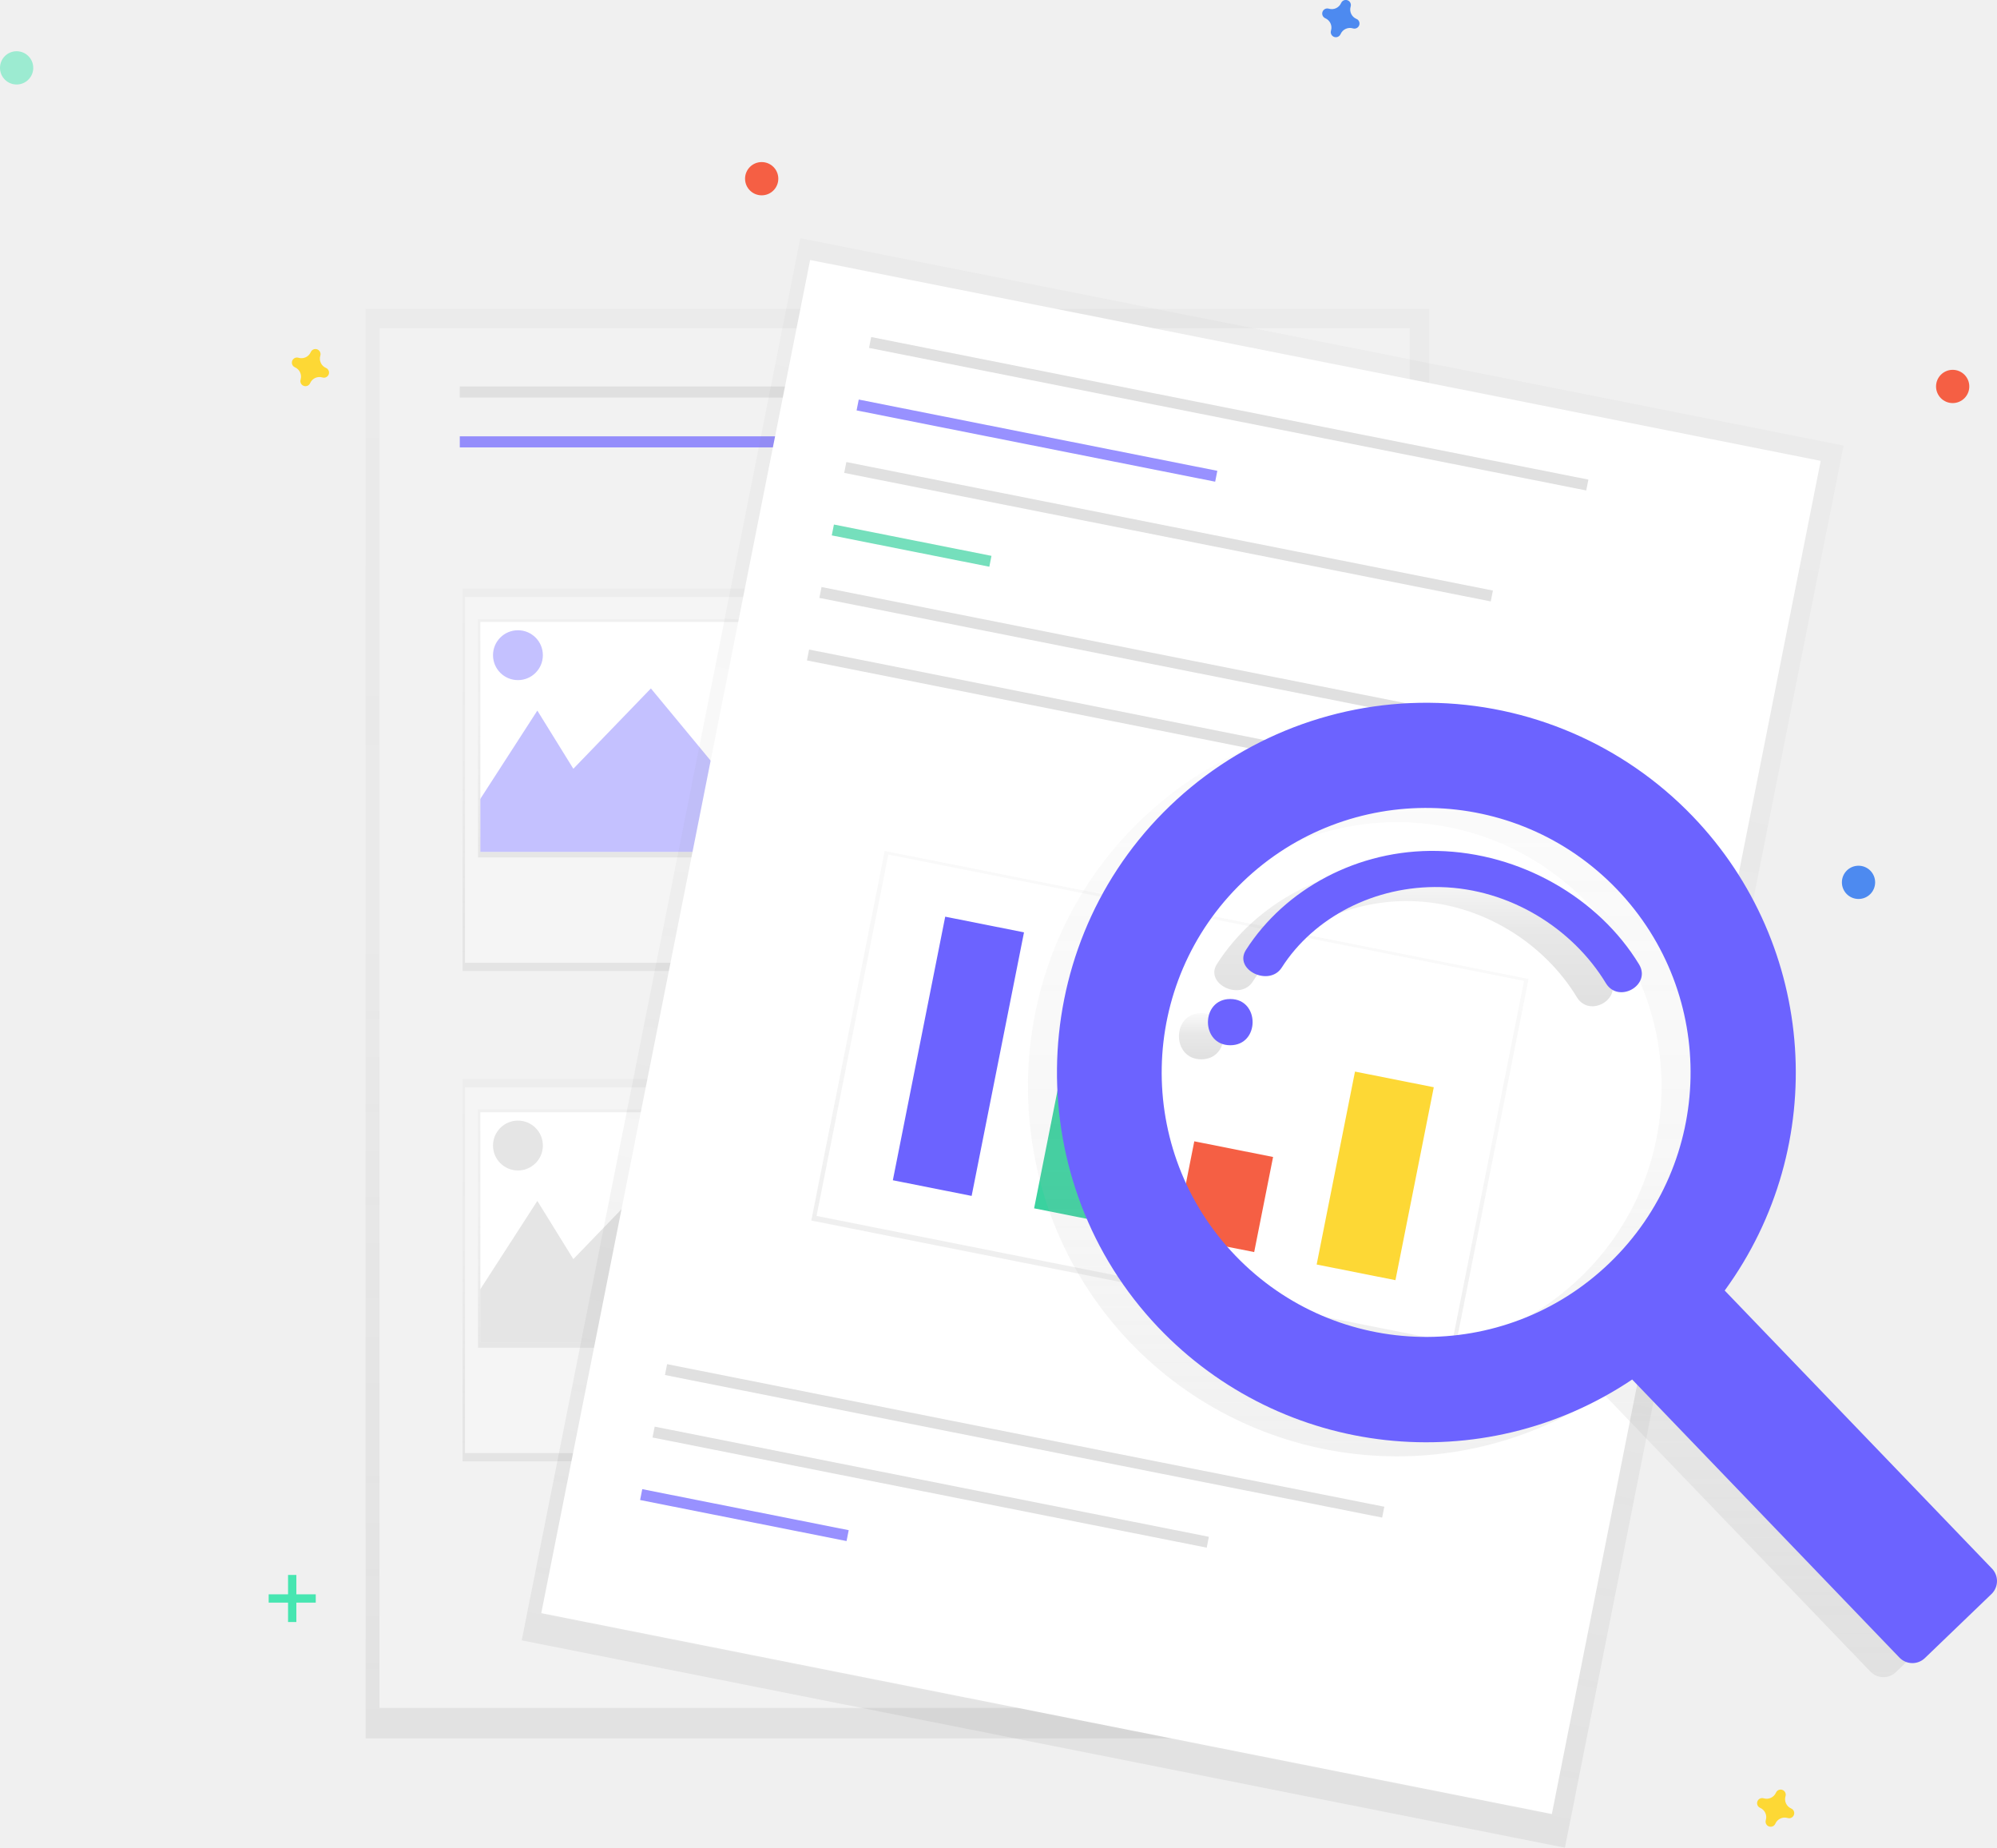
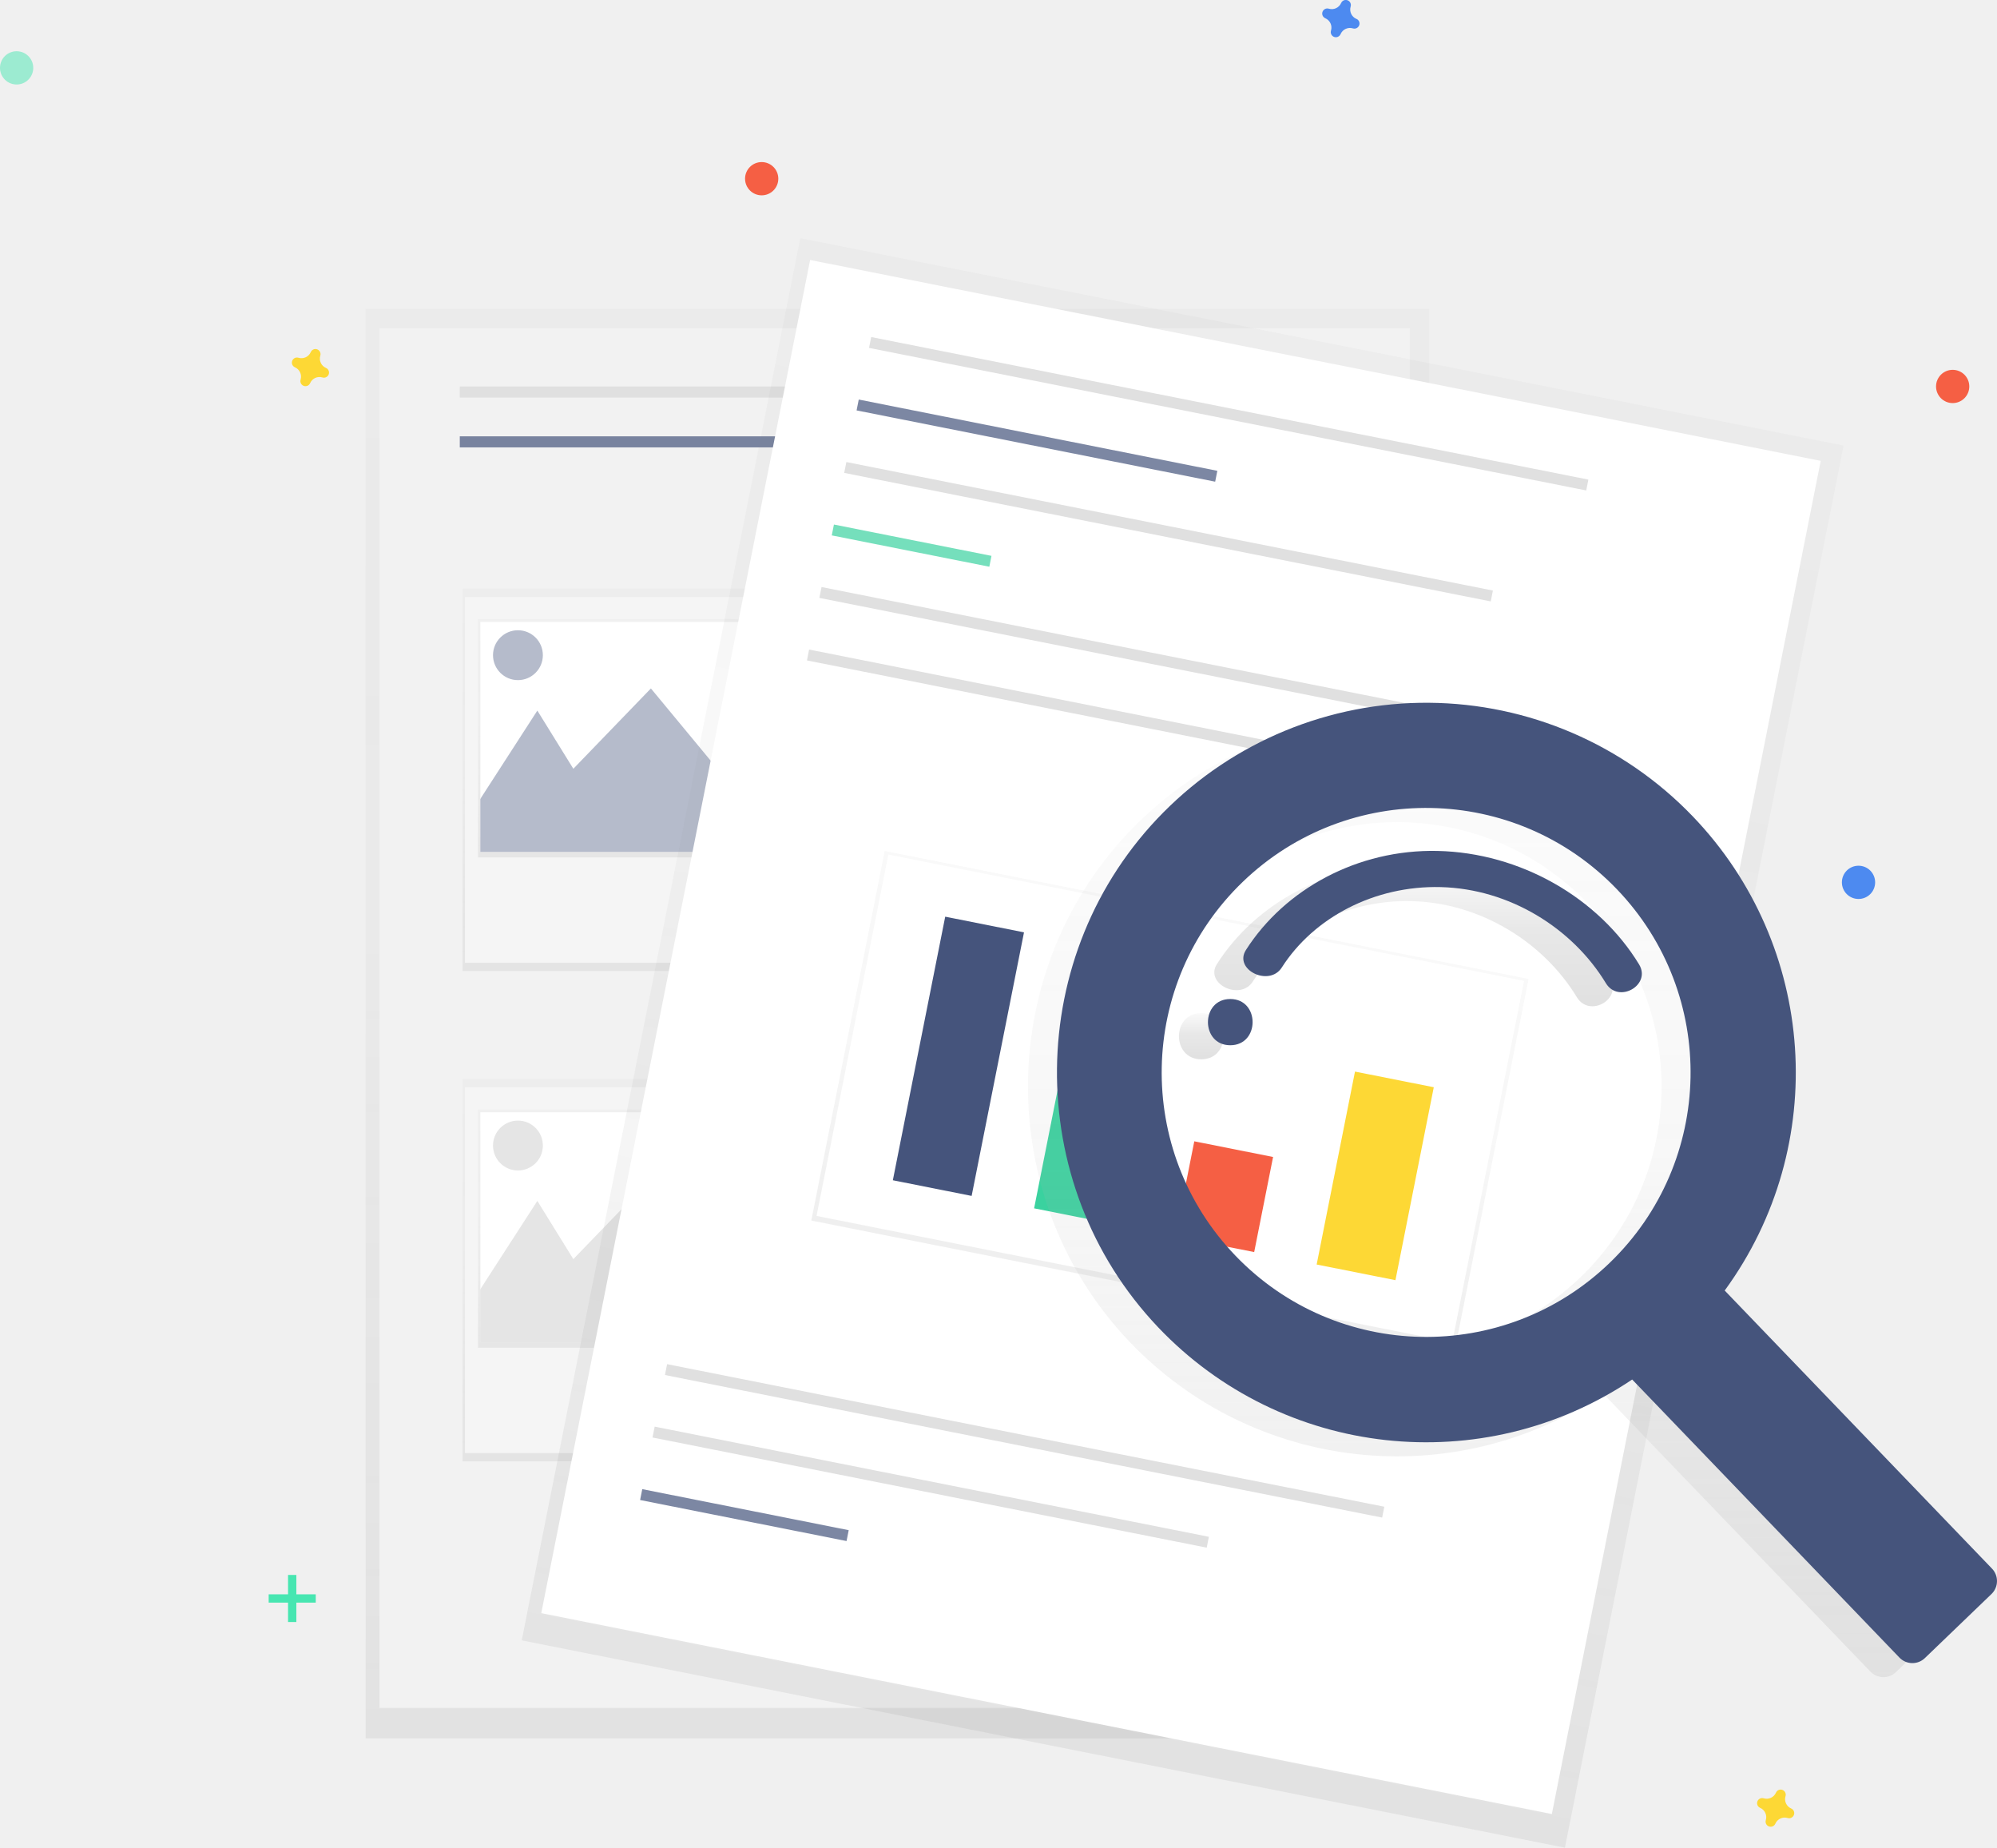
<svg xmlns="http://www.w3.org/2000/svg" xmlns:xlink="http://www.w3.org/1999/xlink" id="9a5c15f4-7944-40bc-b8da-d63b7d478a28" data-name="Layer 1" width="842" height="778.92" viewBox="0 0 842 778.92">
  <defs>
    <linearGradient id="a91ba363-77be-43f7-9cf6-91c4a3880d9c" x1="378.37" y1="732.81" x2="378.37" y2="130.21" gradientUnits="userSpaceOnUse">
      <stop offset="0" stop-color="gray" stop-opacity="0.25" />
      <stop offset="0.54" stop-color="gray" stop-opacity="0.12" />
      <stop offset="1" stop-color="gray" stop-opacity="0.1" />
    </linearGradient>
    <linearGradient id="d1e6aa0e-d79d-4f6f-afbb-c37e9ed80ff9" x1="274.44" y1="409.32" x2="274.44" y2="248.16" xlink:href="#a91ba363-77be-43f7-9cf6-91c4a3880d9c" />
    <linearGradient id="a279b039-1afd-4281-8292-ccd5c8c9b734" x1="274.44" y1="361.44" x2="274.44" y2="261.01" xlink:href="#a91ba363-77be-43f7-9cf6-91c4a3880d9c" />
    <clipPath id="42e7b1d1-2be2-47b0-aacb-a853df270819" transform="translate(-179 -60.54)">
      <rect id="cf34cfb5-9399-4bae-9cea-d47bbef6cb3a" data-name="&lt;Rectangle&gt;" x="381.54" y="322.72" width="143.79" height="96.93" fill="#fff" />
    </clipPath>
    <linearGradient id="972637f2-71db-4198-9c75-a0854a7fe249" x1="274.44" y1="616.03" x2="274.44" y2="454.87" xlink:href="#a91ba363-77be-43f7-9cf6-91c4a3880d9c" />
    <linearGradient id="6c85befd-f960-412c-83e0-663d4b13bf85" x1="274.44" y1="568.15" x2="274.44" y2="467.72" xlink:href="#a91ba363-77be-43f7-9cf6-91c4a3880d9c" />
    <clipPath id="f66b8fac-771d-49bf-85c7-4ce29a79f723" transform="translate(-179 -60.54)">
      <rect id="7439734d-5f7c-428f-88ce-e68b86a45c07" data-name="&lt;Rectangle&gt;" x="381.54" y="529.42" width="143.79" height="96.93" fill="#fff" />
    </clipPath>
    <linearGradient id="598f8edf-c762-4b18-b52d-250fc678075a" x1="688.76" y1="765.86" x2="688.76" y2="163.26" gradientTransform="translate(1142.22 -188.53) rotate(90)" xlink:href="#a91ba363-77be-43f7-9cf6-91c4a3880d9c" />
    <linearGradient id="013b841e-9a42-49b8-8a36-6db9ed002b72" x1="688.18" y1="568.49" x2="688.18" y2="409.67" gradientTransform="translate(1161.39 -164.01) rotate(90)" xlink:href="#a91ba363-77be-43f7-9cf6-91c4a3880d9c" />
    <linearGradient id="f8cab3c1-d868-48bc-b87d-cd2075ddc26a" x1="810.6" y1="767.54" x2="810.6" y2="362.71" gradientUnits="userSpaceOnUse">
      <stop offset="0" stop-color="#b3b3b3" stop-opacity="0.25" />
      <stop offset="0.54" stop-color="#b3b3b3" stop-opacity="0.1" />
      <stop offset="1" stop-color="#b3b3b3" stop-opacity="0.05" />
    </linearGradient>
    <linearGradient id="043d467e-585e-47c7-bb2c-06dd6f5be04b" x1="685.49" y1="507.08" x2="685.49" y2="487.6" gradientUnits="userSpaceOnUse">
      <stop offset="0" stop-opacity="0.12" />
      <stop offset="0.55" stop-opacity="0.09" />
      <stop offset="1" stop-opacity="0.02" />
    </linearGradient>
    <linearGradient id="be08032f-102d-431e-9b5f-1e4ebfc8159b" x1="774.99" y1="484.73" x2="774.99" y2="425.15" xlink:href="#043d467e-585e-47c7-bb2c-06dd6f5be04b" />
  </defs>
  <g opacity="0.5">
    <rect x="154.15" y="130.21" width="448.44" height="602.6" fill="url(#a91ba363-77be-43f7-9cf6-91c4a3880d9c)" />
  </g>
  <rect x="159.99" y="138.39" width="434.43" height="581.58" fill="#f2f2f2" />
  <rect x="193.86" y="162.91" width="149.48" height="4.67" fill="#e0e0e0" />
-   <rect x="193.86" y="183.93" width="149.48" height="4.67" fill="#6c63ff" opacity="0.7" />
+   <rect x="193.86" y="183.93" width="149.48" height="4.67" fill="#45547c" opacity="0.7" />
  <rect x="365.53" y="162.91" width="149.48" height="4.67" fill="#e0e0e0" />
  <rect x="388.88" y="296.05" width="149.48" height="4.67" fill="#e0e0e0" />
  <rect x="392.39" y="308.89" width="149.48" height="4.67" fill="#e0e0e0" />
  <rect x="399.4" y="321.74" width="149.48" height="4.67" fill="#e0e0e0" />
  <rect x="388.88" y="502.75" width="149.48" height="4.67" fill="#e0e0e0" />
  <rect x="392.39" y="515.6" width="149.48" height="4.67" fill="#e0e0e0" />
  <rect x="399.4" y="528.44" width="149.48" height="4.67" fill="#e0e0e0" />
  <g opacity="0.5">
    <rect x="195.03" y="248.16" width="158.82" height="161.16" fill="url(#d1e6aa0e-d79d-4f6f-afbb-c37e9ed80ff9)" />
  </g>
  <rect x="196.03" y="251.67" width="156.32" height="154.15" fill="#f5f5f5" />
  <g opacity="0.5">
    <rect x="201.54" y="261.01" width="145.8" height="100.43" fill="url(#a279b039-1afd-4281-8292-ccd5c8c9b734)" />
  </g>
  <rect id="e1f34465-d008-41db-868b-e00503fb87b3" data-name="&lt;Rectangle&gt;" x="202.54" y="262.18" width="143.79" height="96.93" fill="#fff" />
  <g clip-path="url(#42e7b1d1-2be2-47b0-aacb-a853df270819)">
-     <polygon points="190.35 355.61 226.56 299.55 241.74 324.07 274.44 290.21 302.47 324.07 326.99 273.86 390.05 374.29 185.68 367.28 190.35 355.61" fill="#6c63ff" opacity="0.4" />
-     <circle cx="218.38" cy="276.19" r="10.51" fill="#6c63ff" opacity="0.4" />
+     <polygon points="190.35 355.61 226.56 299.55 241.74 324.07 274.44 290.21 302.47 324.07 326.99 273.86 390.05 374.29 185.68 367.28 190.35 355.61" fill="#45547c" opacity="0.4" />
+     <circle cx="218.38" cy="276.19" r="10.51" fill="#45547c" opacity="0.4" />
  </g>
  <g opacity="0.5">
    <rect x="195.03" y="454.87" width="158.82" height="161.16" fill="url(#972637f2-71db-4198-9c75-a0854a7fe249)" />
  </g>
  <rect x="196.03" y="458.37" width="156.32" height="154.15" fill="#f5f5f5" />
  <g opacity="0.5">
    <rect x="201.54" y="467.72" width="145.8" height="100.43" fill="url(#6c85befd-f960-412c-83e0-663d4b13bf85)" />
  </g>
  <rect id="c95ac4f6-be4d-44a3-92c2-5c8066e2b531" data-name="&lt;Rectangle&gt;" x="202.54" y="468.88" width="143.79" height="96.93" fill="#fff" />
  <g clip-path="url(#f66b8fac-771d-49bf-85c7-4ce29a79f723)">
    <polygon points="190.35 562.31 226.56 506.25 241.74 530.78 274.44 496.91 302.47 530.78 326.99 480.56 390.05 580.99 185.68 573.99 190.35 562.31" fill="#bdbdbd" opacity="0.4" />
    <circle cx="218.38" cy="482.9" r="10.51" fill="#bdbdbd" opacity="0.4" />
  </g>
  <g opacity="0.5">
    <rect x="376.36" y="276.01" width="602.6" height="448.44" transform="translate(-124.09 1006.82) rotate(-78.76)" fill="url(#598f8edf-c762-4b18-b52d-250fc678075a)" />
  </g>
  <rect x="386.18" y="280.49" width="581.58" height="434.43" transform="translate(-122.17 1004.12) rotate(-78.76)" fill="#fff" />
  <rect x="542.89" y="232.65" width="308.31" height="4.67" transform="translate(-119.81 -191.93) rotate(11.24)" fill="#e0e0e0" />
  <rect x="456.83" y="665.62" width="308.31" height="4.67" transform="translate(-37.05 -166.84) rotate(11.24)" fill="#e0e0e0" />
  <rect x="452.26" y="685.13" width="238.24" height="4.67" transform="translate(-34.01 -158.75) rotate(11.24)" fill="#e0e0e0" />
-   <rect x="448.46" y="696.91" width="88.75" height="4.67" transform="translate(-33.22 -143.21) rotate(11.24)" fill="#6c63ff" opacity="0.7" />
-   <rect x="539.13" y="243.97" width="154.15" height="4.67" transform="translate(-119.16 -175.95) rotate(11.24)" fill="#6c63ff" opacity="0.7" />
+   <rect x="448.46" y="696.91" width="88.75" height="4.67" transform="translate(-33.22 -143.21) rotate(11.24)" fill="#45547c" opacity="0.7" />
+   <rect x="539.13" y="243.97" width="154.15" height="4.67" transform="translate(-119.16 -175.95) rotate(11.24)" fill="#45547c" opacity="0.7" />
  <rect x="532.71" y="282.38" width="277.94" height="4.67" transform="translate(-110.6 -186.03) rotate(11.24)" fill="#e0e0e0" />
  <rect x="529.49" y="288.24" width="67.73" height="4.67" transform="translate(-111.54 -164.8) rotate(11.24)" fill="#3ad29f" opacity="0.7" />
  <rect x="521.95" y="338.03" width="308.31" height="4.67" transform="translate(-99.67 -185.82) rotate(11.24)" fill="#e0e0e0" />
  <g opacity="0.5">
    <rect x="592.89" y="385.78" width="158.82" height="276.77" transform="translate(-151.88 1020.84) rotate(-78.76)" fill="url(#013b841e-9a42-49b8-8a36-6db9ed002b72)" />
  </g>
  <rect x="535.78" y="445.94" width="273.27" height="155.32" transform="translate(-64.02 -181.59) rotate(11.24)" fill="#fff" />
  <rect x="516.71" y="364.38" width="308.31" height="4.67" transform="translate(-94.63 -184.29) rotate(11.24)" fill="#e0e0e0" />
-   <rect x="566.14" y="449.2" width="33.87" height="113.28" transform="translate(-69.19 -164.51) rotate(11.24)" fill="#6c63ff" />
+   <rect x="566.14" y="449.2" width="33.87" height="113.28" transform="translate(-69.19 -164.51) rotate(11.24)" fill="#45547c" />
  <rect x="622.06" y="498.05" width="33.87" height="75.91" transform="translate(-62.24 -174.83) rotate(11.24)" fill="#3ad29f" />
  <rect x="678.21" y="544.59" width="33.87" height="40.87" transform="translate(-55.5 -185.22) rotate(11.24)" fill="#f55f44" />
  <rect x="741.87" y="514.79" width="33.87" height="82.92" transform="translate(-55.99 -197.8) rotate(11.24)" fill="#fdd835" />
  <path d="M880.45,410.55a155.89,155.89,0,0,0-223.11-1.68c-59,59.48-60,156.33-2.29,217.07A155.89,155.89,0,0,0,854.95,648L967.64,765.21a7.59,7.59,0,0,0,10.73.21l28.08-27a7.59,7.59,0,0,0,.21-10.73L894,610.49A155.9,155.9,0,0,0,880.45,410.55ZM845.35,599a111.5,111.5,0,1,1,3.1-157.66A111.5,111.5,0,0,1,845.35,599Z" transform="translate(-179 -60.54)" fill="url(#f8cab3c1-d868-48bc-b87d-cd2075ddc26a)" />
  <path d="M685.49,487.6c-12.54,0-12.56,19.49,0,19.49S698.05,487.6,685.49,487.6Z" transform="translate(-179 -60.54)" fill="url(#043d467e-585e-47c7-bb2c-06dd6f5be04b)" />
  <path d="M772.9,425.17c-33.75-.76-64.46,16.17-80.79,41.73-5.33,8.34,9.8,15.71,15.1,7.41,13.52-21.16,39.21-34.6,67-33.9,29.12.73,55.62,17.39,69.65,40.51,5.32,8.77,19.27.8,14-7.92C840.8,445,807.76,426,772.9,425.17Z" transform="translate(-179 -60.54)" fill="url(#be08032f-102d-431e-9b5f-1e4ebfc8159b)" />
-   <path d="M892.68,404.63a155.89,155.89,0,0,0-223.11-1.68c-59,59.48-60,156.33-2.29,217.07a155.89,155.89,0,0,0,199.9,22.05L979.86,759.29a7.59,7.59,0,0,0,10.73.21l28.08-27a7.59,7.59,0,0,0,.21-10.73L906.19,604.56A155.9,155.9,0,0,0,892.68,404.63ZM857.58,593a111.5,111.5,0,1,1,3.1-157.66A111.5,111.5,0,0,1,857.58,593Z" transform="translate(-179 -60.54)" fill="#6c63ff" />
-   <path d="M697.72,481.67c-12.54,0-12.56,19.49,0,19.49S710.28,481.67,697.72,481.67Z" transform="translate(-179 -60.54)" fill="#6c63ff" />
-   <path d="M785.13,419.25c-33.75-.76-64.46,16.17-80.79,41.73-5.33,8.34,9.8,15.71,15.1,7.41,13.52-21.16,39.21-34.6,67-33.9,29.12.73,55.62,17.39,69.65,40.51,5.32,8.77,19.27.8,14-7.92C853,439,820,420,785.13,419.25Z" transform="translate(-179 -60.54)" fill="#6c63ff" />
+   <path d="M892.68,404.63a155.89,155.89,0,0,0-223.11-1.68c-59,59.48-60,156.33-2.29,217.07a155.89,155.89,0,0,0,199.9,22.05L979.86,759.29a7.59,7.59,0,0,0,10.73.21l28.08-27a7.59,7.59,0,0,0,.21-10.73L906.19,604.56A155.9,155.9,0,0,0,892.68,404.63ZM857.58,593a111.5,111.5,0,1,1,3.1-157.66A111.5,111.5,0,0,1,857.58,593Z" transform="translate(-179 -60.54)" fill="#45547c" />
+   <path d="M697.72,481.67c-12.54,0-12.56,19.49,0,19.49S710.28,481.67,697.72,481.67Z" transform="translate(-179 -60.54)" fill="#45547c" />
+   <path d="M785.13,419.25c-33.75-.76-64.46,16.17-80.79,41.73-5.33,8.34,9.8,15.71,15.1,7.41,13.52-21.16,39.21-34.6,67-33.9,29.12.73,55.62,17.39,69.65,40.51,5.32,8.77,19.27.8,14-7.92C853,439,820,420,785.13,419.25Z" transform="translate(-179 -60.54)" fill="#45547c" />
  <rect x="121.45" y="663.91" width="3.5" height="19.85" fill="#47e6b1" />
  <rect x="300.45" y="724.45" width="3.5" height="19.85" transform="translate(857.58 371.63) rotate(90)" fill="#47e6b1" />
  <path d="M750.87,68.49a4.29,4.29,0,0,1-2.39-5.19,2.06,2.06,0,0,0,.09-.48h0a2.15,2.15,0,0,0-3.87-1.43h0a2.06,2.06,0,0,0-.24.42,4.29,4.29,0,0,1-5.19,2.39,2.06,2.06,0,0,0-.48-.09h0A2.15,2.15,0,0,0,737.38,68h0a2.06,2.06,0,0,0,.42.24,4.29,4.29,0,0,1,2.39,5.19,2.06,2.06,0,0,0-.09.48h0A2.15,2.15,0,0,0,744,75.32h0a2.06,2.06,0,0,0,.24-.42,4.29,4.29,0,0,1,5.19-2.39,2.06,2.06,0,0,0,.48.09h0a2.15,2.15,0,0,0,1.43-3.87h0A2.06,2.06,0,0,0,750.87,68.49Z" transform="translate(-179 -60.54)" fill="#4d8af0" />
  <path d="M316.44,215.64a4.29,4.29,0,0,1-2.39-5.19,2.06,2.06,0,0,0,.09-.48h0a2.15,2.15,0,0,0-3.87-1.43h0a2.06,2.06,0,0,0-.24.42,4.29,4.29,0,0,1-5.19,2.39,2.06,2.06,0,0,0-.48-.09h0a2.15,2.15,0,0,0-1.43,3.87h0a2.06,2.06,0,0,0,.42.24,4.29,4.29,0,0,1,2.39,5.19,2.06,2.06,0,0,0-.09.48h0a2.15,2.15,0,0,0,3.87,1.43h0a2.06,2.06,0,0,0,.24-.42,4.29,4.29,0,0,1,5.19-2.39,2.06,2.06,0,0,0,.48.09h0a2.15,2.15,0,0,0,1.43-3.87h0A2.06,2.06,0,0,0,316.44,215.64Z" transform="translate(-179 -60.54)" fill="#fdd835" />
  <path d="M934.22,822.9a4.29,4.29,0,0,1-2.39-5.19,2.06,2.06,0,0,0,.09-.48h0a2.15,2.15,0,0,0-3.87-1.43h0a2.06,2.06,0,0,0-.24.42,4.29,4.29,0,0,1-5.19,2.39,2.06,2.06,0,0,0-.48-.09h0a2.15,2.15,0,0,0-1.43,3.87h0a2.06,2.06,0,0,0,.42.24,4.29,4.29,0,0,1,2.39,5.19,2.06,2.06,0,0,0-.09.48h0a2.15,2.15,0,0,0,3.87,1.43h0a2.06,2.06,0,0,0,.24-.42,4.29,4.29,0,0,1,5.19-2.39,2.06,2.06,0,0,0,.48.09h0a2.15,2.15,0,0,0,1.43-3.87h0A2.06,2.06,0,0,0,934.22,822.9Z" transform="translate(-179 -60.54)" fill="#fdd835" />
  <circle cx="321.15" cy="75.33" r="7.01" fill="#f55f44" />
  <circle cx="823.31" cy="162.91" r="7.01" fill="#f55f44" />
  <circle cx="783.61" cy="371.95" r="7.01" fill="#4d8af0" />
  <circle cx="7.01" cy="28.61" r="7.01" fill="#47e6b1" opacity="0.5" />
</svg>
